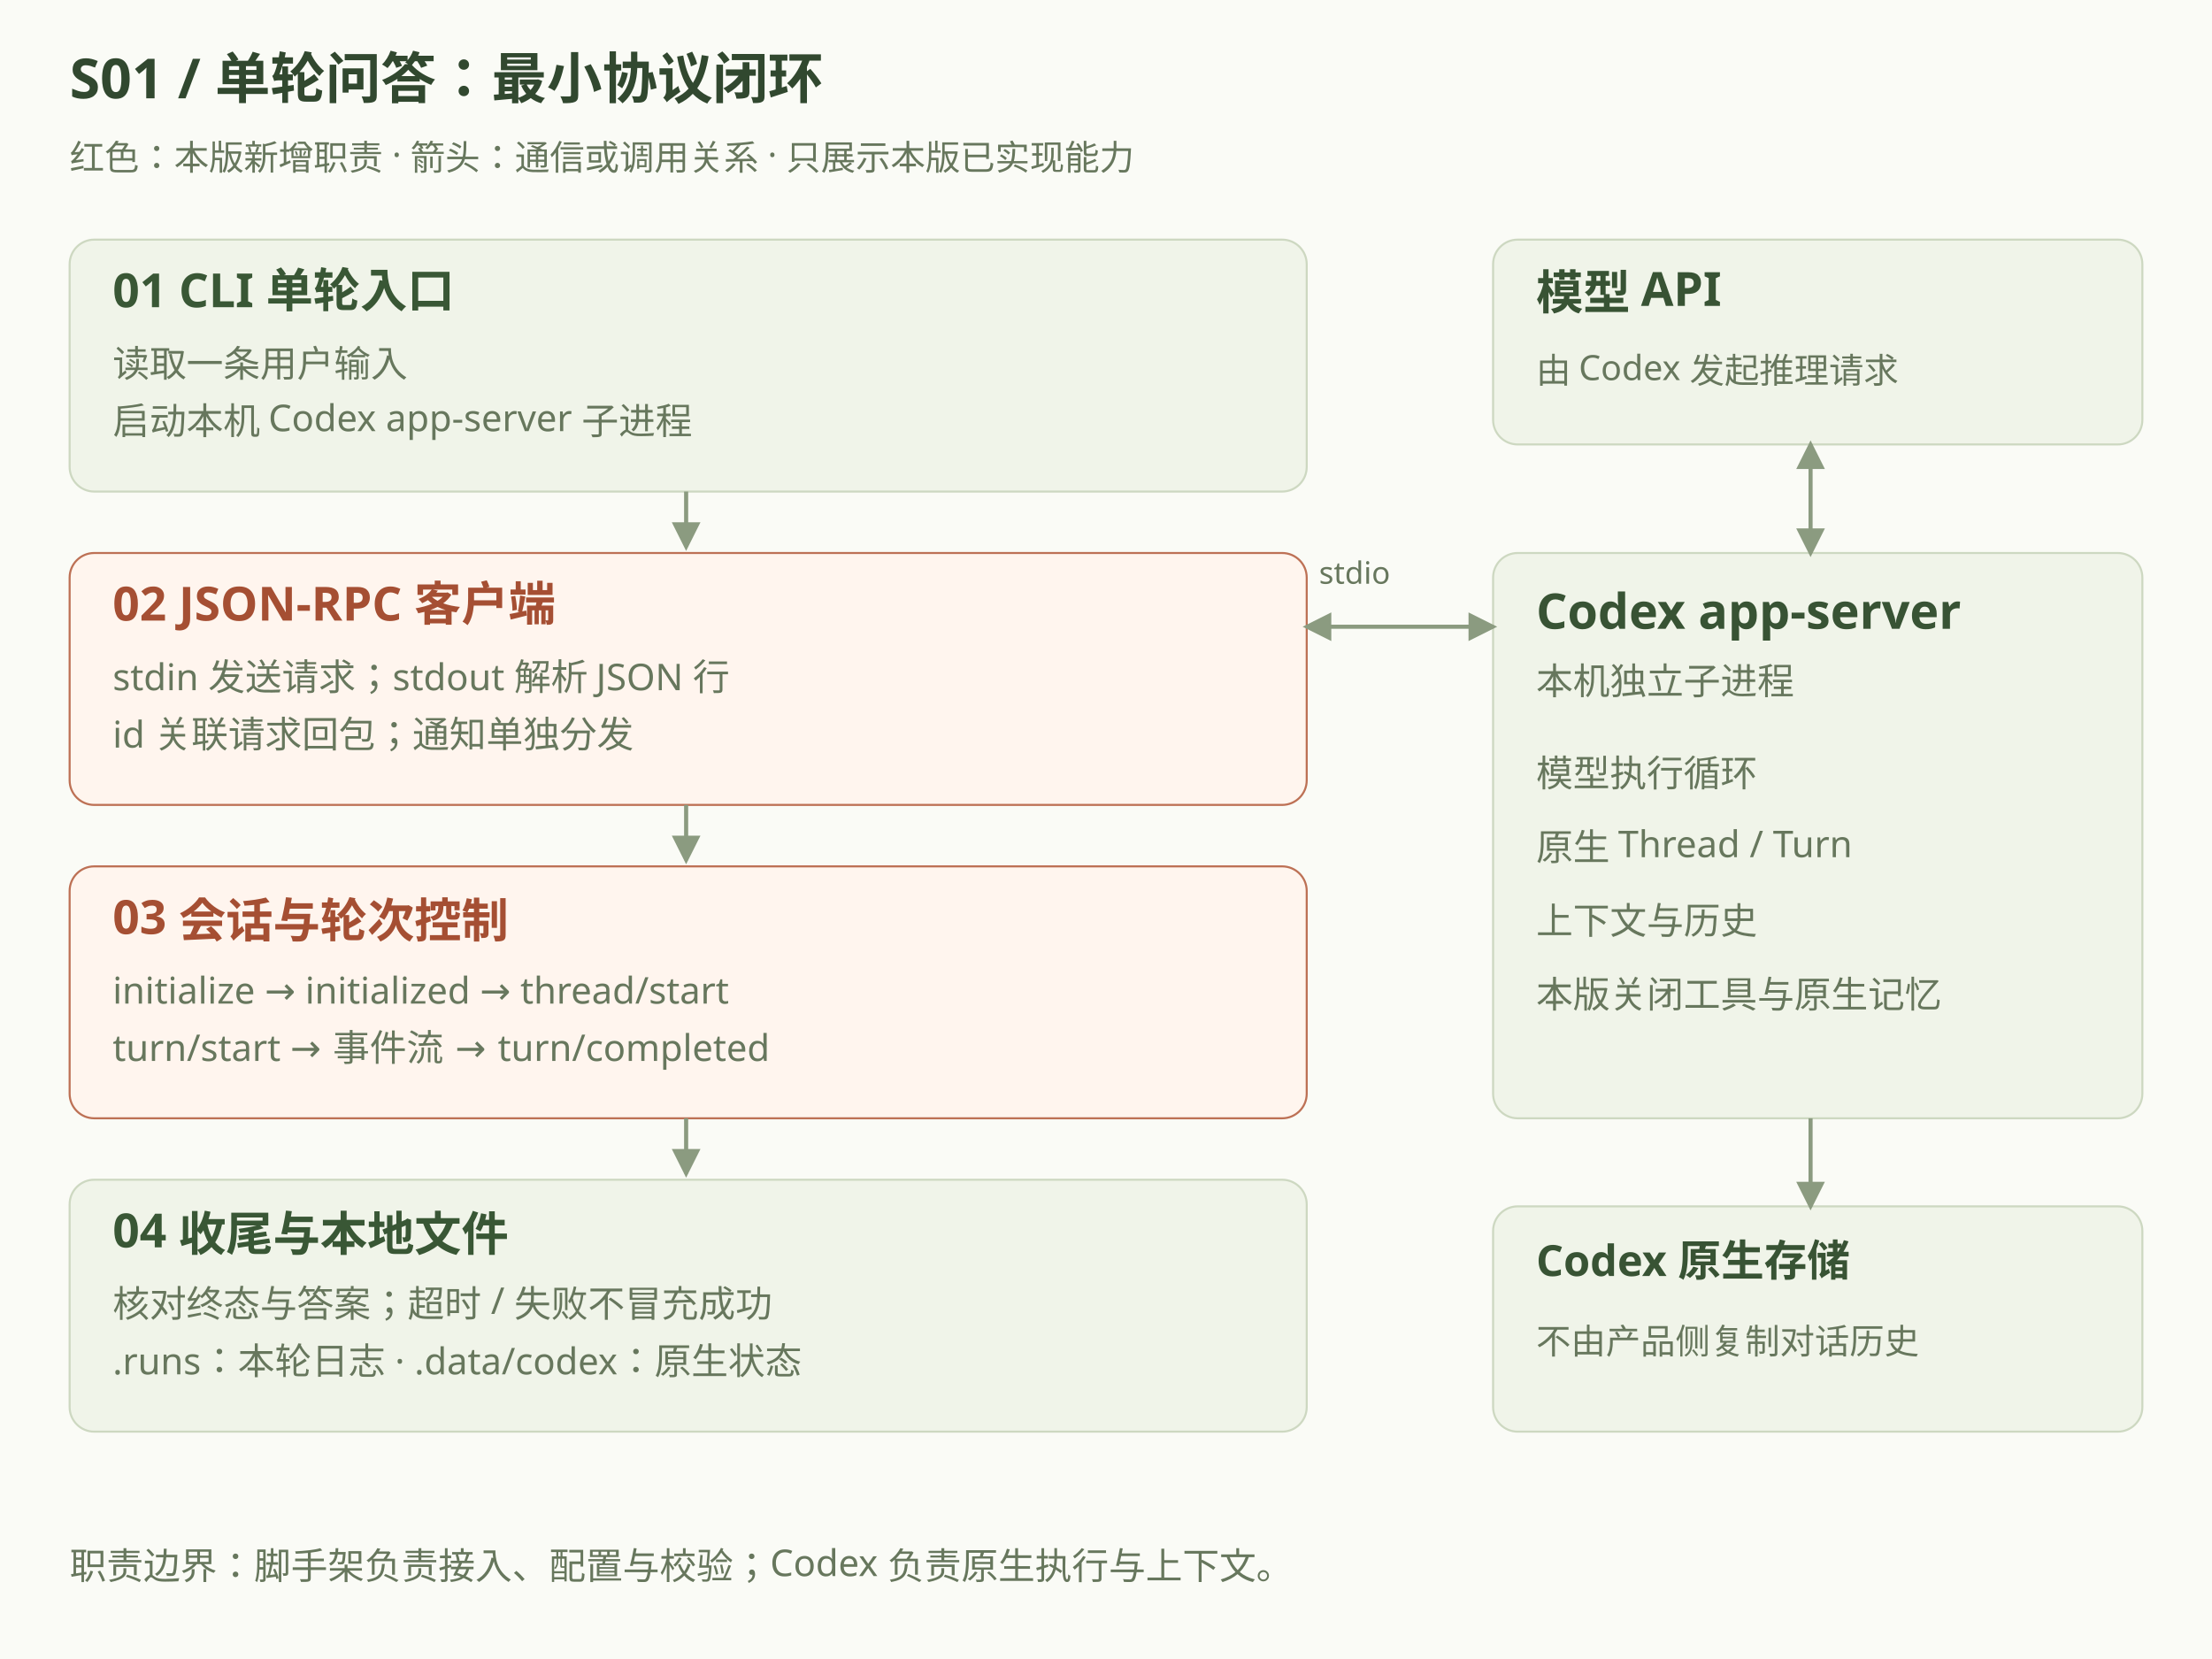
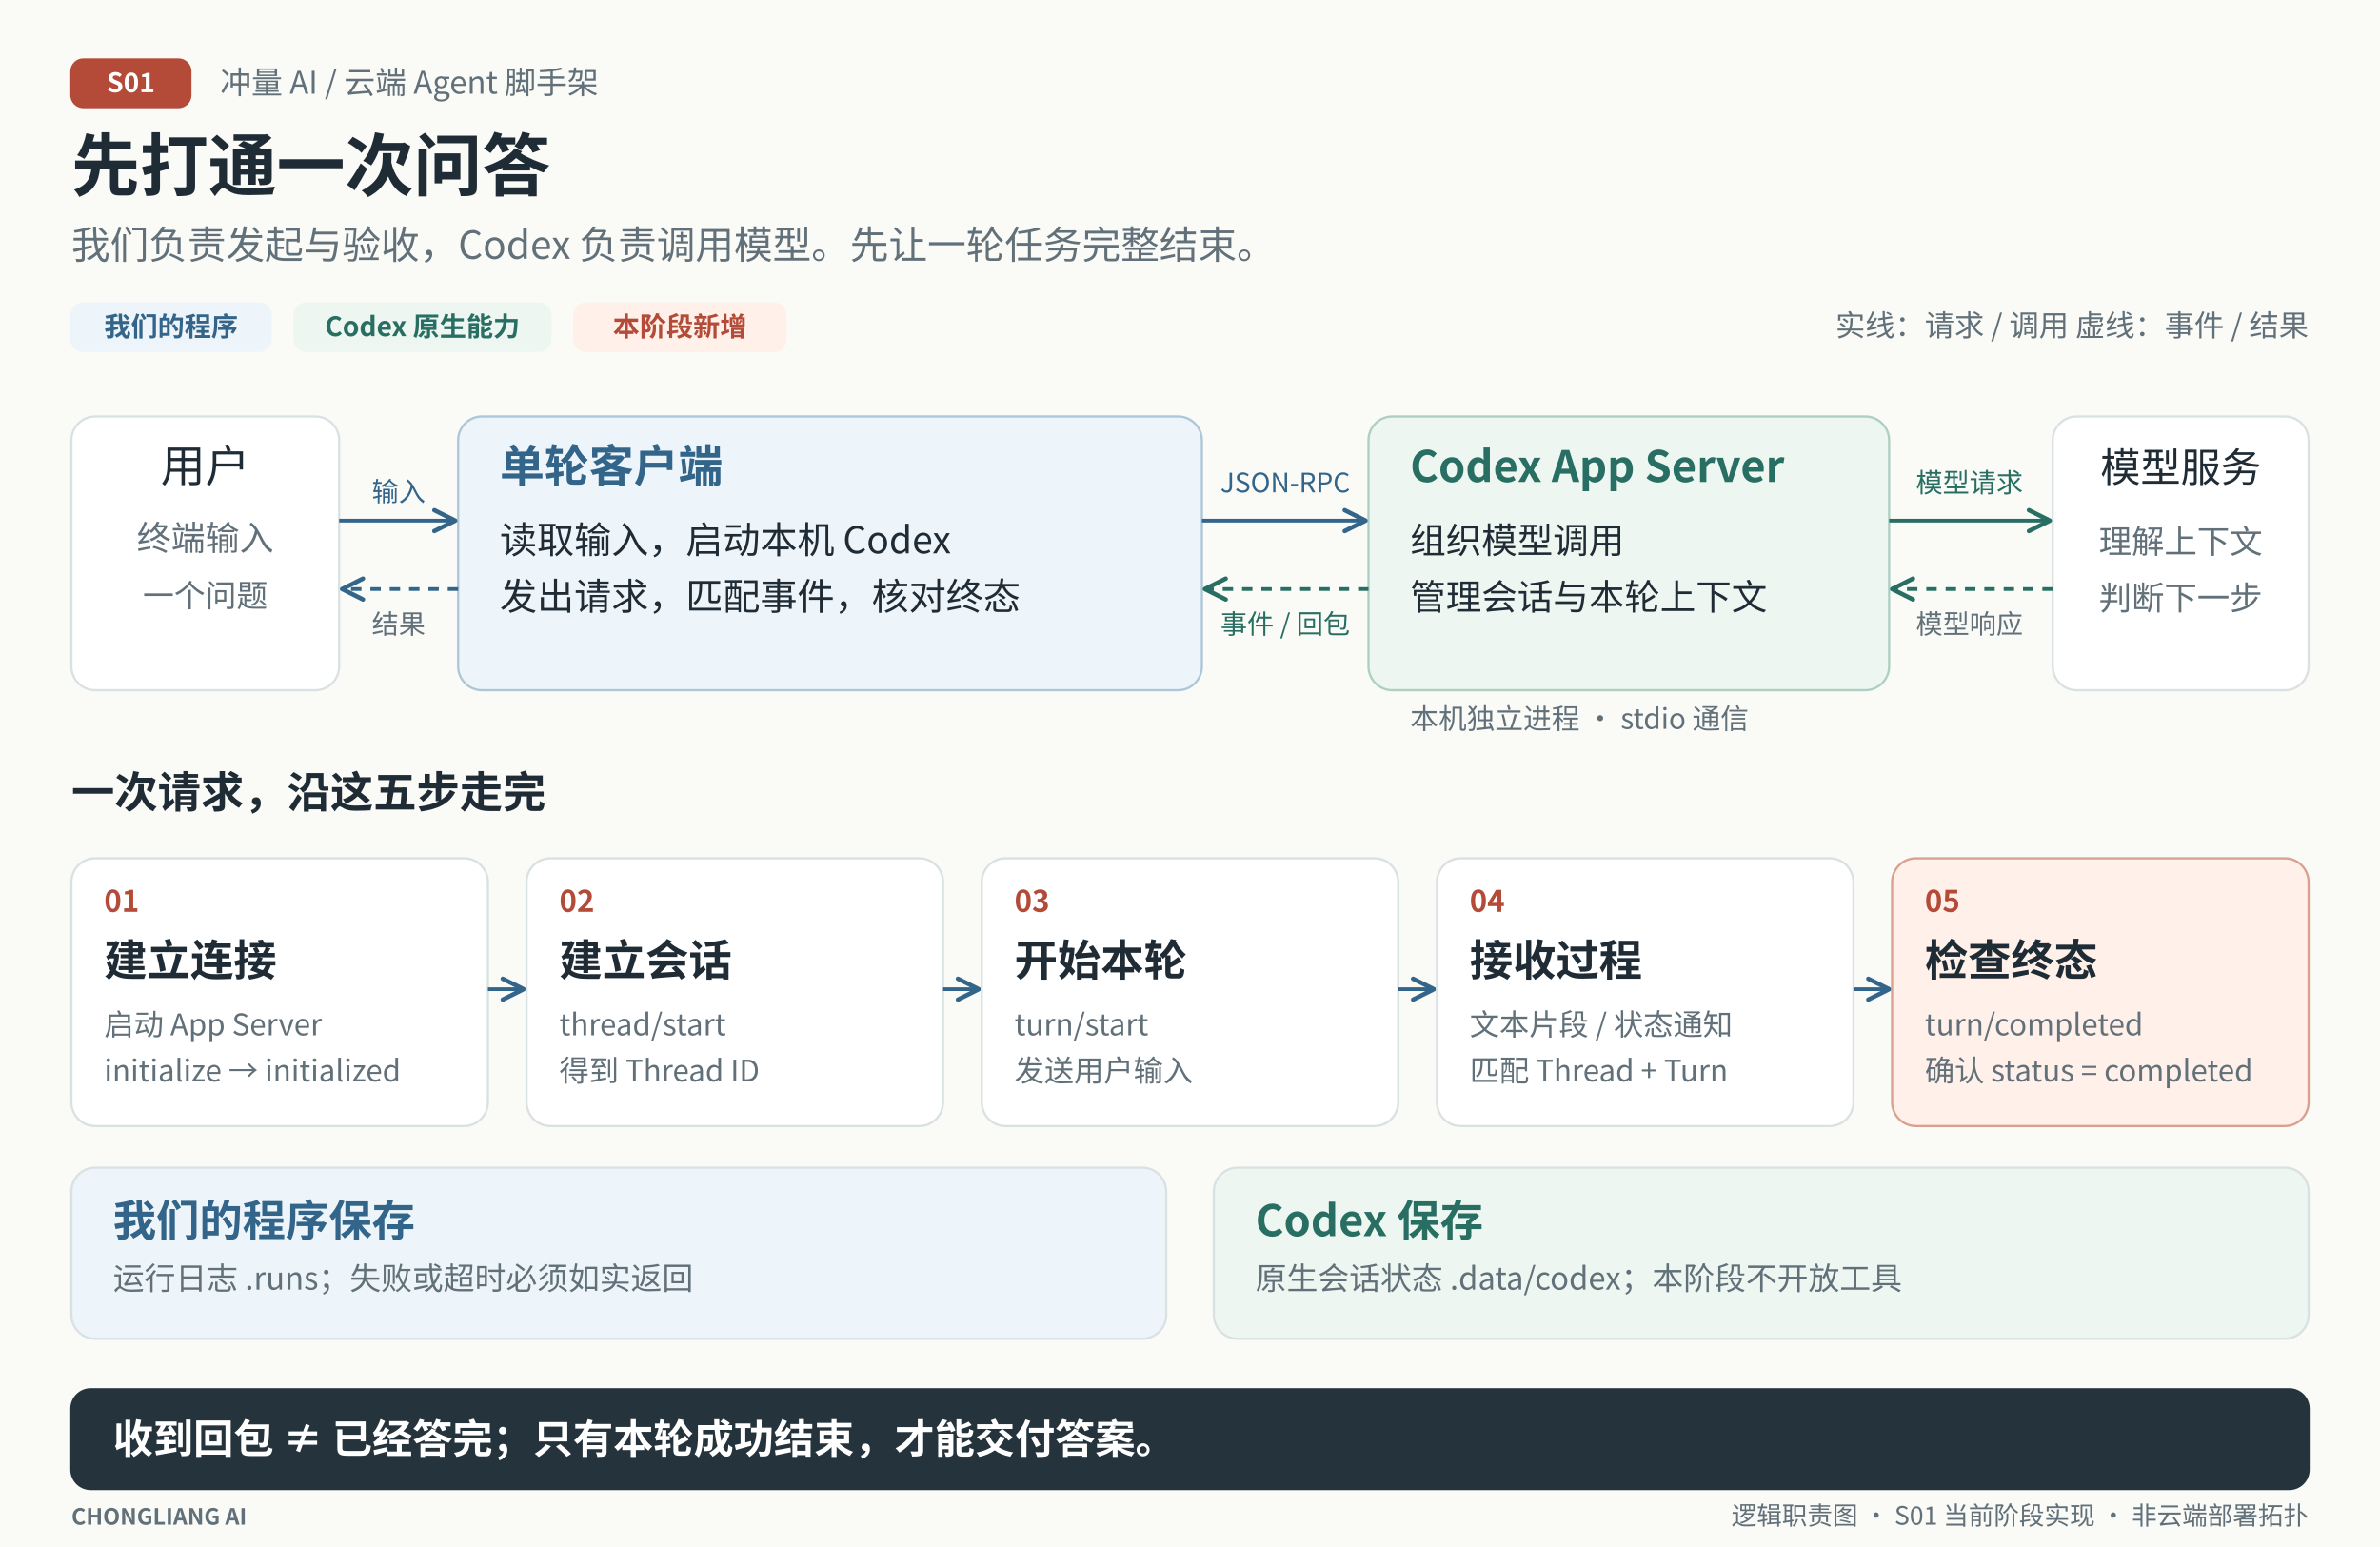
- <svg xmlns="http://www.w3.org/2000/svg" width="1080" height="810" viewBox="0 0 1080 810" role="img" aria-labelledby="title desc">
+ <svg xmlns="http://www.w3.org/2000/svg" width="1600" height="1040" viewBox="0 0 1600 1040" role="img" aria-labelledby="title desc">
  <defs>
-     <marker id="a" markerWidth="7" markerHeight="7" refX="6" refY="3.5" orient="auto-start-reverse">
-       <path d="M0 0L7 3.5L0 7" fill="#8b9b80" />
+     <marker id="arrow" viewBox="0 0 10 10" refX="9" refY="5" markerWidth="7" markerHeight="7" orient="auto-start-reverse">
+       <path d="M1 1 L9 5 L1 9" fill="none" stroke="#33658A" stroke-width="1.7" stroke-linecap="round" stroke-linejoin="round" />
+     </marker>
+     <marker id="red" viewBox="0 0 10 10" refX="9" refY="5" markerWidth="7" markerHeight="7" orient="auto-start-reverse">
+       <path d="M1 1 L9 5 L1 9" fill="none" stroke="#B34B38" stroke-width="1.7" stroke-linecap="round" stroke-linejoin="round" />
+     </marker>
+     <marker id="green" viewBox="0 0 10 10" refX="9" refY="5" markerWidth="7" markerHeight="7" orient="auto-start-reverse">
+       <path d="M1 1 L9 5 L1 9" fill="none" stroke="#296E62" stroke-width="1.7" stroke-linecap="round" stroke-linejoin="round" />
    </marker>
  </defs>
-   <rect width="1080" height="810" fill="#fafbf6" />
-   <text x="34" y="48" font-family="PingFang SC,Microsoft YaHei,sans-serif" font-size="27" fill="#31482f" font-weight="600">S01 / 单轮问答：最小协议闭环</text>
-   <text x="34" y="83" font-family="PingFang SC,Microsoft YaHei,sans-serif" font-size="17" fill="#67775d" font-weight="400">红色：本版新增职责  ·  箭头：通信或调用关系  ·  只展示本版已实现能力</text>
-   <rect x="34" y="117" width="604" height="123" rx="12" fill="#f0f4e9" stroke="#cdd8c1" />
-   <text x="55" y="150" font-family="PingFang SC,Microsoft YaHei,sans-serif" font-size="23" fill="#395735" font-weight="600">01  CLI 单轮入口</text>
-   <text x="55" y="184" font-family="PingFang SC,Microsoft YaHei,sans-serif" font-size="18" fill="#67775d" font-weight="400">读取一条用户输入</text>
-   <text x="55" y="212" font-family="PingFang SC,Microsoft YaHei,sans-serif" font-size="18" fill="#67775d" font-weight="400">启动本机 Codex app-server 子进程</text>
-   <path d="M335 240L335 267" stroke="#8b9b80" stroke-width="2" marker-end="url(#a)" />
-   <rect x="34" y="270" width="604" height="123" rx="12" fill="#fff5ee" stroke="#bd7155" />
-   <text x="55" y="303" font-family="PingFang SC,Microsoft YaHei,sans-serif" font-size="23" fill="#a54f33" font-weight="600">02  JSON-RPC 客户端</text>
-   <text x="55" y="337" font-family="PingFang SC,Microsoft YaHei,sans-serif" font-size="18" fill="#67775d" font-weight="400">stdin 发送请求；stdout 解析 JSON 行</text>
-   <text x="55" y="365" font-family="PingFang SC,Microsoft YaHei,sans-serif" font-size="18" fill="#67775d" font-weight="400">id 关联请求回包；通知单独分发</text>
-   <path d="M335 393L335 420" stroke="#8b9b80" stroke-width="2" marker-end="url(#a)" />
-   <rect x="34" y="423" width="604" height="123" rx="12" fill="#fff5ee" stroke="#bd7155" />
-   <text x="55" y="456" font-family="PingFang SC,Microsoft YaHei,sans-serif" font-size="23" fill="#a54f33" font-weight="600">03  会话与轮次控制</text>
-   <text x="55" y="490" font-family="PingFang SC,Microsoft YaHei,sans-serif" font-size="18" fill="#67775d" font-weight="400">initialize → initialized → thread/start</text>
-   <text x="55" y="518" font-family="PingFang SC,Microsoft YaHei,sans-serif" font-size="18" fill="#67775d" font-weight="400">turn/start → 事件流 → turn/completed</text>
-   <path d="M335 546L335 573" stroke="#8b9b80" stroke-width="2" marker-end="url(#a)" />
-   <rect x="34" y="576" width="604" height="123" rx="12" fill="#f0f4e9" stroke="#cdd8c1" />
-   <text x="55" y="609" font-family="PingFang SC,Microsoft YaHei,sans-serif" font-size="23" fill="#395735" font-weight="600">04  收尾与本地文件</text>
-   <text x="55" y="643" font-family="PingFang SC,Microsoft YaHei,sans-serif" font-size="18" fill="#67775d" font-weight="400">核对终态与答案；超时 / 失败不冒充成功</text>
-   <text x="55" y="671" font-family="PingFang SC,Microsoft YaHei,sans-serif" font-size="18" fill="#67775d" font-weight="400">.runs：本轮日志  ·  .data/codex：原生状态</text>
-   <rect x="729" y="117" width="317" height="100" rx="12" fill="#f0f4e9" stroke="#cdd8c1" />
-   <text x="750" y="151" font-family="PingFang SC,Microsoft YaHei,sans-serif" font-size="23" fill="#385334" font-weight="600">模型 API</text>
-   <text x="750" y="187" font-family="PingFang SC,Microsoft YaHei,sans-serif" font-size="17" fill="#67775d" font-weight="400">由 Codex 发起推理请求</text>
-   <rect x="729" y="270" width="317" height="276" rx="12" fill="#f0f4e9" stroke="#cdd8c1" />
-   <text x="750" y="307" font-family="PingFang SC,Microsoft YaHei,sans-serif" font-size="24" fill="#385334" font-weight="600">Codex app-server</text>
-   <text x="750" y="339" font-family="PingFang SC,Microsoft YaHei,sans-serif" font-size="18" fill="#67775d" font-weight="400">本机独立子进程</text>
-   <text x="750" y="384" font-family="PingFang SC,Microsoft YaHei,sans-serif" font-size="18" fill="#67775d" font-weight="400">模型执行循环</text>
-   <text x="750" y="420" font-family="PingFang SC,Microsoft YaHei,sans-serif" font-size="18" fill="#67775d" font-weight="400">原生 Thread / Turn</text>
-   <text x="750" y="456" font-family="PingFang SC,Microsoft YaHei,sans-serif" font-size="18" fill="#67775d" font-weight="400">上下文与历史</text>
-   <text x="750" y="492" font-family="PingFang SC,Microsoft YaHei,sans-serif" font-size="18" fill="#67775d" font-weight="400">本版关闭工具与原生记忆</text>
-   <path d="M884 270L884 217" stroke="#8b9b80" stroke-width="2" marker-end="url(#a)" marker-start="url(#a)" />
-   <path d="M638 306L729 306" stroke="#8b9b80" stroke-width="2" marker-end="url(#a)" marker-start="url(#a)" />
-   <text x="644" y="285" font-family="PingFang SC,Microsoft YaHei,sans-serif" font-size="15" fill="#67775d" font-weight="400">stdio</text>
-   <rect x="729" y="589" width="317" height="110" rx="12" fill="#f0f4e9" stroke="#cdd8c1" />
-   <text x="750" y="623" font-family="PingFang SC,Microsoft YaHei,sans-serif" font-size="21" fill="#385334" font-weight="600">Codex 原生存储</text>
-   <text x="750" y="661" font-family="PingFang SC,Microsoft YaHei,sans-serif" font-size="17" fill="#67775d" font-weight="400">不由产品侧复制对话历史</text>
-   <path d="M884 546L884 589" stroke="#8b9b80" stroke-width="2" marker-end="url(#a)" />
-   <text x="34" y="771" font-family="PingFang SC,Microsoft YaHei,sans-serif" font-size="18" fill="#67775d" font-weight="400">职责边界：脚手架负责接入、配置与校验；Codex 负责原生执行与上下文。</text>
+   <g font-family="PingFang SC, Microsoft YaHei, Noto Sans CJK SC, sans-serif">
+     <rect x="0" y="0" width="1600" height="1040" rx="0" fill="#FAFAF7" stroke="#FAFAF7" stroke-width="1.5" />
+     <rect x="48" y="40" width="80" height="32" rx="8" fill="#B34B38" stroke="#B34B38" stroke-width="1.5" />
+     <text x="88" y="62" font-size="18" fill="#FFFFFF" font-weight="650" text-anchor="middle">S01</text>
+     <text x="148" y="63" font-size="21" fill="#617079" font-weight="400" text-anchor="start">冲量 AI  /  云端 Agent 脚手架</text>
+     <text x="48" y="128" font-size="46" fill="#202C35" font-weight="700" text-anchor="start">先打通一次问答</text>
+     <text x="48" y="174" font-size="26" fill="#617079" font-weight="400" text-anchor="start">我们负责发起与验收，Codex 负责调用模型。先让一轮任务完整结束。</text>
+     <rect x="48" y="204" width="134" height="32" rx="8" fill="#EEF5FA" stroke="#EEF5FA" stroke-width="1.5" />
+     <text x="115" y="226" font-size="18" fill="#33658A" font-weight="650" text-anchor="middle">我们的程序</text>
+     <rect x="198" y="204" width="172" height="32" rx="8" fill="#EDF6F1" stroke="#EDF6F1" stroke-width="1.5" />
+     <text x="284" y="226" font-size="18" fill="#296E62" font-weight="650" text-anchor="middle">Codex 原生能力</text>
+     <rect x="386" y="204" width="142" height="32" rx="8" fill="#FFF0E9" stroke="#FFF0E9" stroke-width="1.5" />
+     <text x="457" y="226" font-size="18" fill="#B34B38" font-weight="650" text-anchor="middle">本阶段新增</text>
+     <text x="1552" y="226" font-size="20" fill="#617079" font-weight="400" text-anchor="end">实线：请求 / 调用     虚线：事件 / 结果</text>
+     <rect x="48" y="280" width="180" height="184" rx="16" fill="#FFFFFF" stroke="#D9E1E3" stroke-width="1.5" />
+     <text x="138" y="324" font-size="30" fill="#202C35" font-weight="500" text-anchor="middle">用户</text>
+     <text x="138" y="370" font-size="23" fill="#617079" font-weight="500" text-anchor="middle">终端输入</text>
+     <text x="138" y="408" font-size="21" fill="#617079" font-weight="500" text-anchor="middle">一个问题</text>
+     <rect x="308" y="280" width="500" height="184" rx="16" fill="#EEF5FA" stroke="#ADC6D8" stroke-width="1.5" />
+     <text x="336" y="324" font-size="30" fill="#33658A" font-weight="650" text-anchor="start">单轮客户端</text>
+     <text x="336" y="372" font-size="25" fill="#202C35" font-weight="400" text-anchor="start">读取输入，启动本机 Codex</text>
+     <text x="336" y="410" font-size="25" fill="#202C35" font-weight="400" text-anchor="start">发出请求，匹配事件，核对终态</text>
+     <rect x="920" y="280" width="350" height="184" rx="16" fill="#EDF6F1" stroke="#ADCFC4" stroke-width="1.5" />
+     <text x="948" y="324" font-size="29" fill="#296E62" font-weight="650" text-anchor="start">Codex App Server</text>
+     <text x="948" y="372" font-size="24" fill="#202C35" font-weight="400" text-anchor="start">组织模型调用</text>
+     <text x="948" y="410" font-size="24" fill="#202C35" font-weight="400" text-anchor="start">管理会话与本轮上下文</text>
+     <rect x="1380" y="280" width="172" height="184" rx="16" fill="#FFFFFF" stroke="#D9E1E3" stroke-width="1.5" />
+     <text x="1466" y="324" font-size="27" fill="#202C35" font-weight="500" text-anchor="middle">模型服务</text>
+     <text x="1466" y="372" font-size="22" fill="#617079" font-weight="500" text-anchor="middle">理解上下文</text>
+     <text x="1466" y="410" font-size="22" fill="#617079" font-weight="500" text-anchor="middle">判断下一步</text>
+     <path d="M228,350 L306,350" fill="none" stroke="#33658A" stroke-width="2.5" marker-end="url(#arrow)" />
+     <path d="M308,396 L230,396" fill="none" stroke="#33658A" stroke-width="2.5" stroke-dasharray="7 6" marker-end="url(#arrow)" />
+     <text x="268" y="337" font-size="18" fill="#33658A" font-weight="500" text-anchor="middle">输入</text>
+     <text x="268" y="426" font-size="18" fill="#617079" font-weight="500" text-anchor="middle">结果</text>
+     <path d="M808,350 L918,350" fill="none" stroke="#33658A" stroke-width="2.5" marker-end="url(#arrow)" />
+     <path d="M920,396 L810,396" fill="none" stroke="#296E62" stroke-width="2.5" stroke-dasharray="7 6" marker-end="url(#green)" />
+     <text x="864" y="331" font-size="18" fill="#33658A" font-weight="500" text-anchor="middle">JSON-RPC</text>
+     <text x="864" y="426" font-size="18" fill="#296E62" font-weight="500" text-anchor="middle">事件 / 回包</text>
+     <path d="M1270,350 L1378,350" fill="none" stroke="#296E62" stroke-width="2.5" marker-end="url(#green)" />
+     <path d="M1380,396 L1272,396" fill="none" stroke="#296E62" stroke-width="2.5" stroke-dasharray="7 6" marker-end="url(#green)" />
+     <text x="1324" y="331" font-size="18" fill="#296E62" font-weight="500" text-anchor="middle">模型请求</text>
+     <text x="1324" y="426" font-size="18" fill="#617079" font-weight="500" text-anchor="middle">模型响应</text>
+     <text x="948" y="490" font-size="19" fill="#617079" font-weight="400" text-anchor="start">本机独立进程 · stdio 通信</text>
+     <text x="48" y="543" font-size="29" fill="#202C35" font-weight="650" text-anchor="start">一次请求，沿这五步走完</text>
+     <rect x="48" y="577" width="280" height="180" rx="16" fill="#FFFFFF" stroke="#D9E1E3" stroke-width="1.5" />
+     <text x="70" y="613" font-size="20" fill="#B34B38" font-weight="650" text-anchor="start">01</text>
+     <text x="70" y="656" font-size="29" fill="#202C35" font-weight="650" text-anchor="start">建立连接</text>
+     <text x="70" y="696" font-size="20" fill="#617079" font-weight="400" text-anchor="start">启动 App Server</text>
+     <text x="70" y="727" font-size="20" fill="#617079" font-weight="400" text-anchor="start">initialize → initialized</text>
+     <path d="M328,665 L352,665" fill="none" stroke="#33658A" stroke-width="2.5" marker-end="url(#arrow)" />
+     <rect x="354" y="577" width="280" height="180" rx="16" fill="#FFFFFF" stroke="#D9E1E3" stroke-width="1.5" />
+     <text x="376" y="613" font-size="20" fill="#B34B38" font-weight="650" text-anchor="start">02</text>
+     <text x="376" y="656" font-size="29" fill="#202C35" font-weight="650" text-anchor="start">建立会话</text>
+     <text x="376" y="696" font-size="20" fill="#617079" font-weight="400" text-anchor="start">thread/start</text>
+     <text x="376" y="727" font-size="20" fill="#617079" font-weight="400" text-anchor="start">得到 Thread ID</text>
+     <path d="M634,665 L658,665" fill="none" stroke="#33658A" stroke-width="2.5" marker-end="url(#arrow)" />
+     <rect x="660" y="577" width="280" height="180" rx="16" fill="#FFFFFF" stroke="#D9E1E3" stroke-width="1.5" />
+     <text x="682" y="613" font-size="20" fill="#B34B38" font-weight="650" text-anchor="start">03</text>
+     <text x="682" y="656" font-size="29" fill="#202C35" font-weight="650" text-anchor="start">开始本轮</text>
+     <text x="682" y="696" font-size="20" fill="#617079" font-weight="400" text-anchor="start">turn/start</text>
+     <text x="682" y="727" font-size="20" fill="#617079" font-weight="400" text-anchor="start">发送用户输入</text>
+     <path d="M940,665 L964,665" fill="none" stroke="#33658A" stroke-width="2.5" marker-end="url(#arrow)" />
+     <rect x="966" y="577" width="280" height="180" rx="16" fill="#FFFFFF" stroke="#D9E1E3" stroke-width="1.5" />
+     <text x="988" y="613" font-size="20" fill="#B34B38" font-weight="650" text-anchor="start">04</text>
+     <text x="988" y="656" font-size="29" fill="#202C35" font-weight="650" text-anchor="start">接收过程</text>
+     <text x="988" y="696" font-size="20" fill="#617079" font-weight="400" text-anchor="start">文本片段 / 状态通知</text>
+     <text x="988" y="727" font-size="20" fill="#617079" font-weight="400" text-anchor="start">匹配 Thread + Turn</text>
+     <path d="M1246,665 L1270,665" fill="none" stroke="#33658A" stroke-width="2.5" marker-end="url(#arrow)" />
+     <rect x="1272" y="577" width="280" height="180" rx="16" fill="#FFF0E9" stroke="#D8A18F" stroke-width="1.5" />
+     <text x="1294" y="613" font-size="20" fill="#B34B38" font-weight="650" text-anchor="start">05</text>
+     <text x="1294" y="656" font-size="29" fill="#202C35" font-weight="650" text-anchor="start">检查终态</text>
+     <text x="1294" y="696" font-size="20" fill="#617079" font-weight="400" text-anchor="start">turn/completed</text>
+     <text x="1294" y="727" font-size="20" fill="#617079" font-weight="400" text-anchor="start">确认 status = completed</text>
+     <rect x="48" y="785" width="736" height="115" rx="16" fill="#EEF5FA" stroke="#D9E1E3" stroke-width="1.5" />
+     <text x="76" y="831" font-size="29" fill="#33658A" font-weight="650" text-anchor="start">我们的程序保存</text>
+     <text x="76" y="867" font-size="21" fill="#617079" font-weight="400" text-anchor="start">运行日志 .runs；失败或超时必须如实返回</text>
+     <rect x="816" y="785" width="736" height="115" rx="16" fill="#EDF6F1" stroke="#D9E1E3" stroke-width="1.5" />
+     <text x="844" y="831" font-size="29" fill="#296E62" font-weight="650" text-anchor="start">Codex 保存</text>
+     <text x="844" y="867" font-size="21" fill="#617079" font-weight="400" text-anchor="start">原生会话状态 .data/codex；本阶段不开放工具</text>
+     <rect x="48" y="934" width="1504" height="67" rx="13" fill="#24333C" stroke="#24333C" stroke-width="1.5" />
+     <text x="76" y="977" font-size="27" fill="#FFFFFF" font-weight="550" text-anchor="start">收到回包 ≠ 已经答完；只有本轮成功结束，才能交付答案。</text>
+     <text x="48" y="1025" font-size="15" fill="#617079" font-weight="650" text-anchor="start">CHONGLIANG AI</text>
+     <text x="1552" y="1025" font-size="17" fill="#617079" font-weight="400" text-anchor="end">逻辑职责图 · S01 当前阶段实现 · 非云端部署拓扑</text>
+   </g>
</svg>
